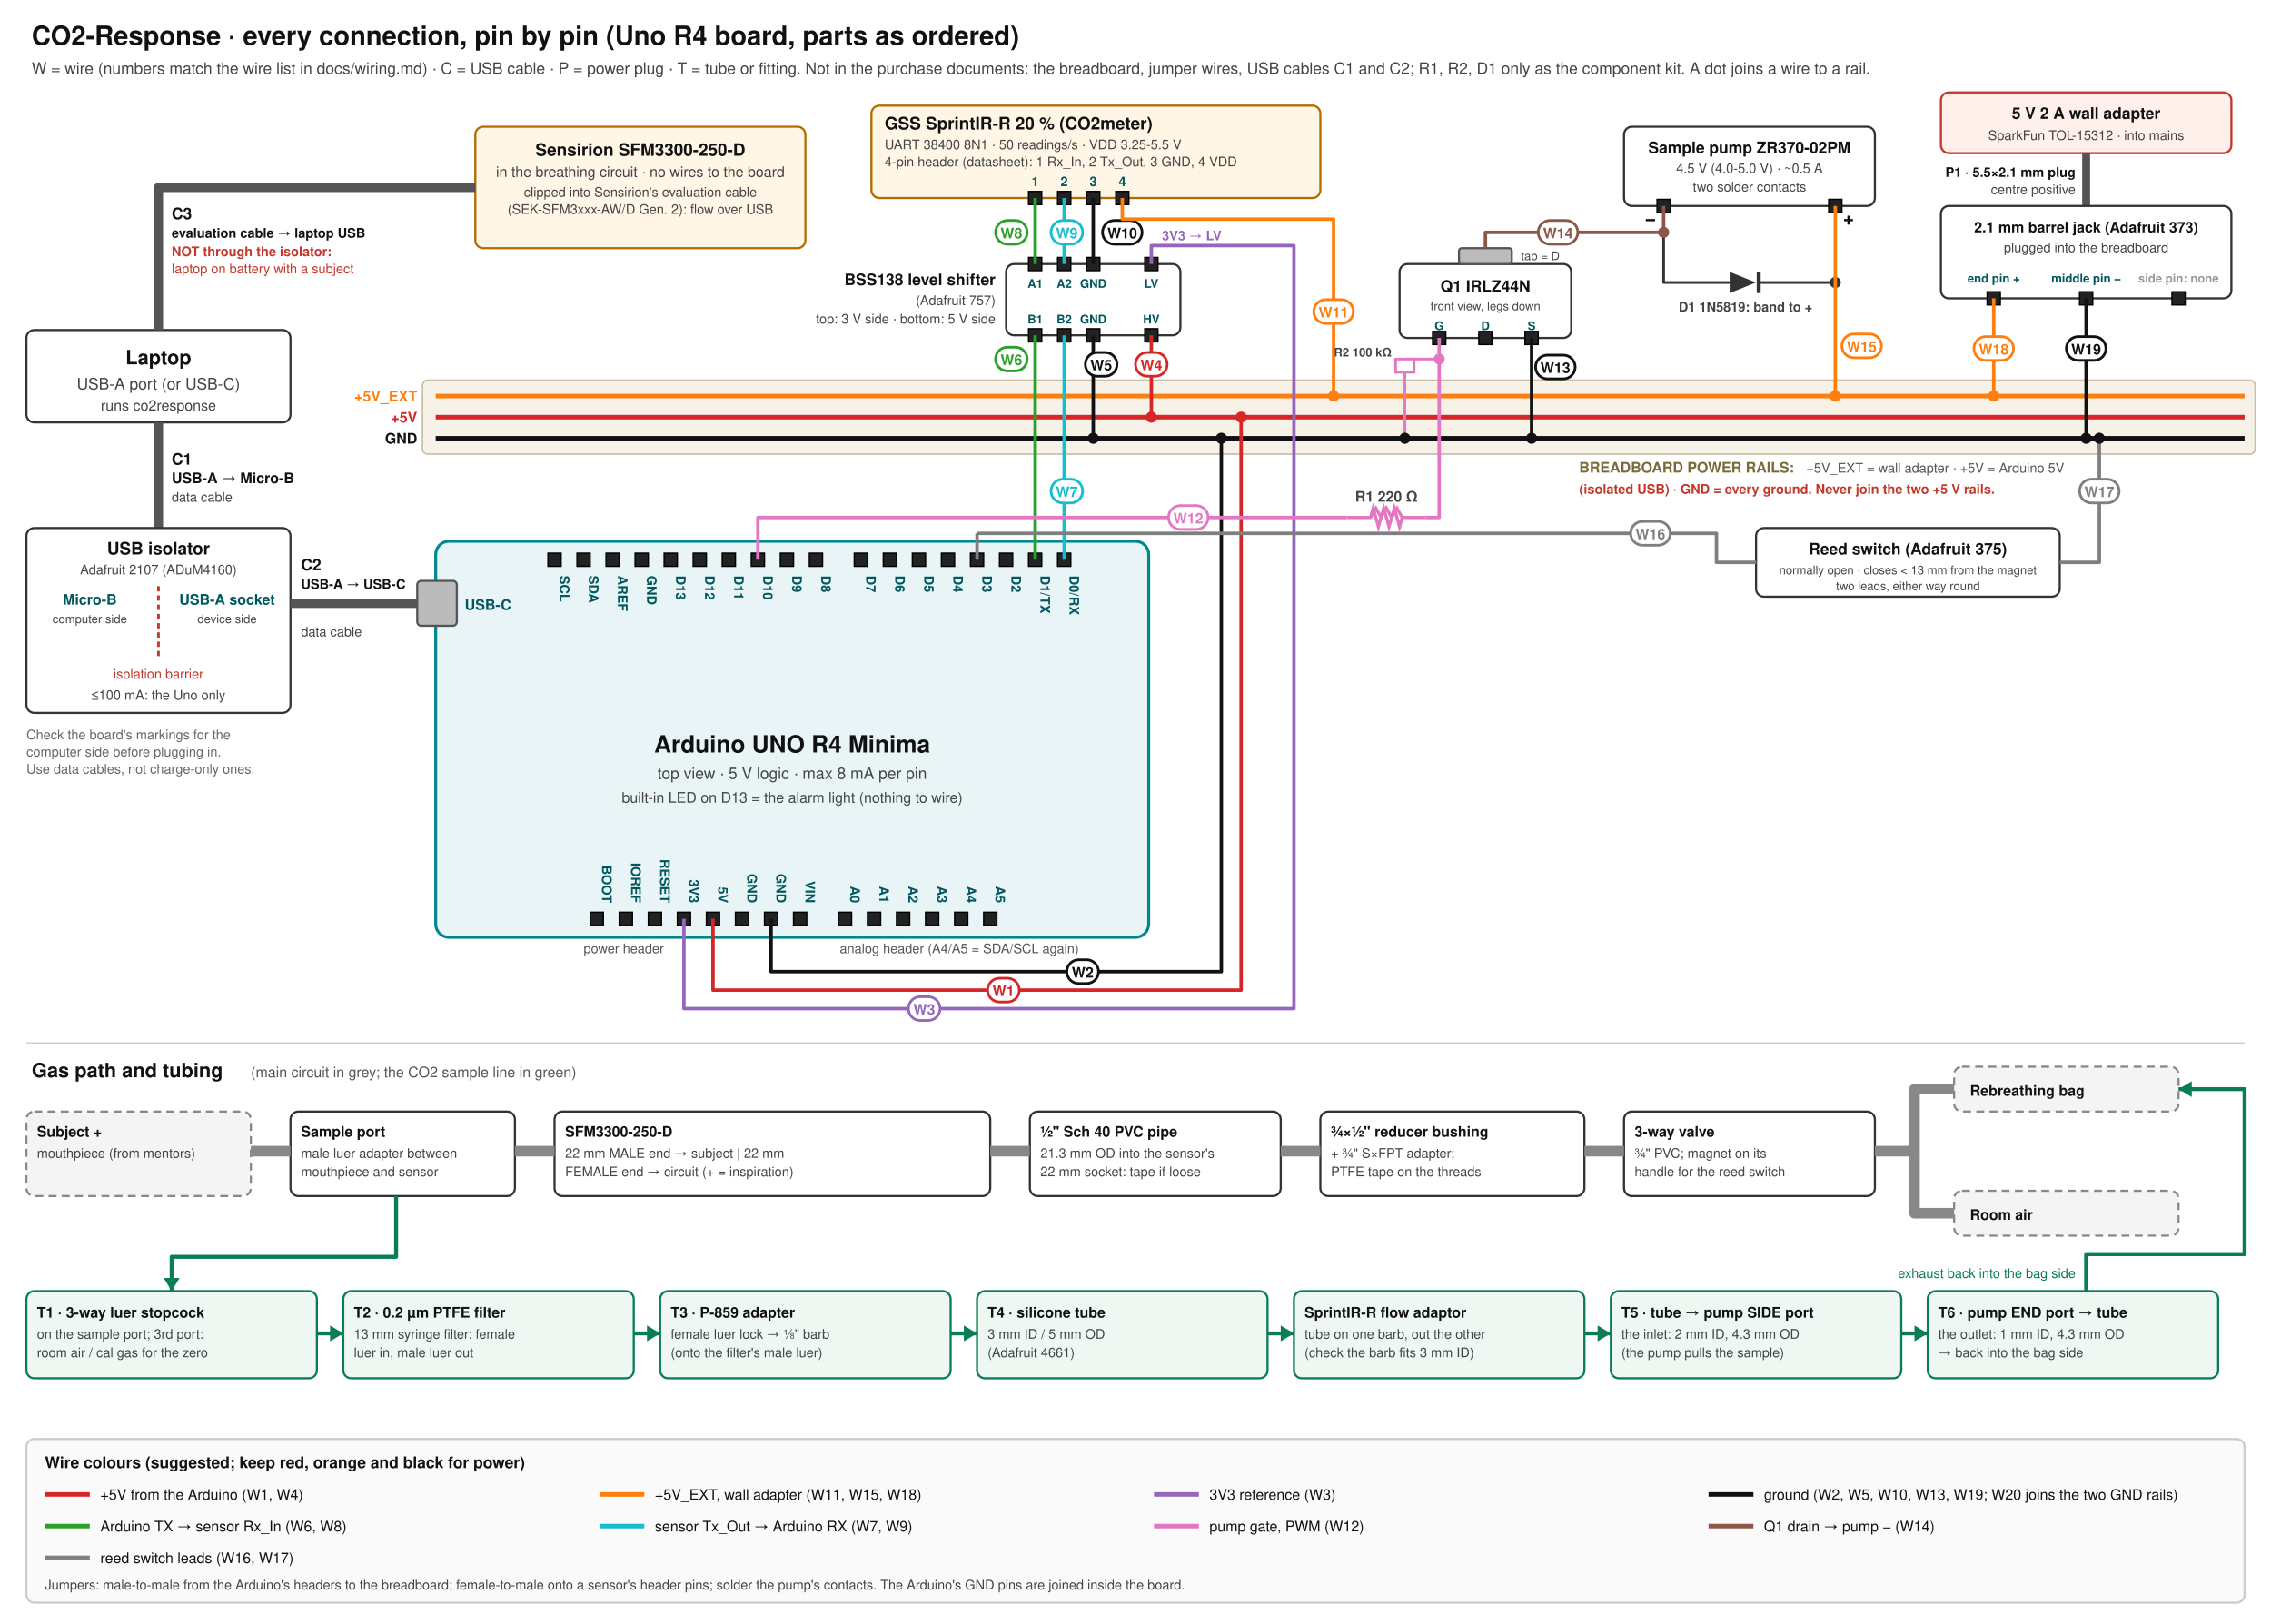
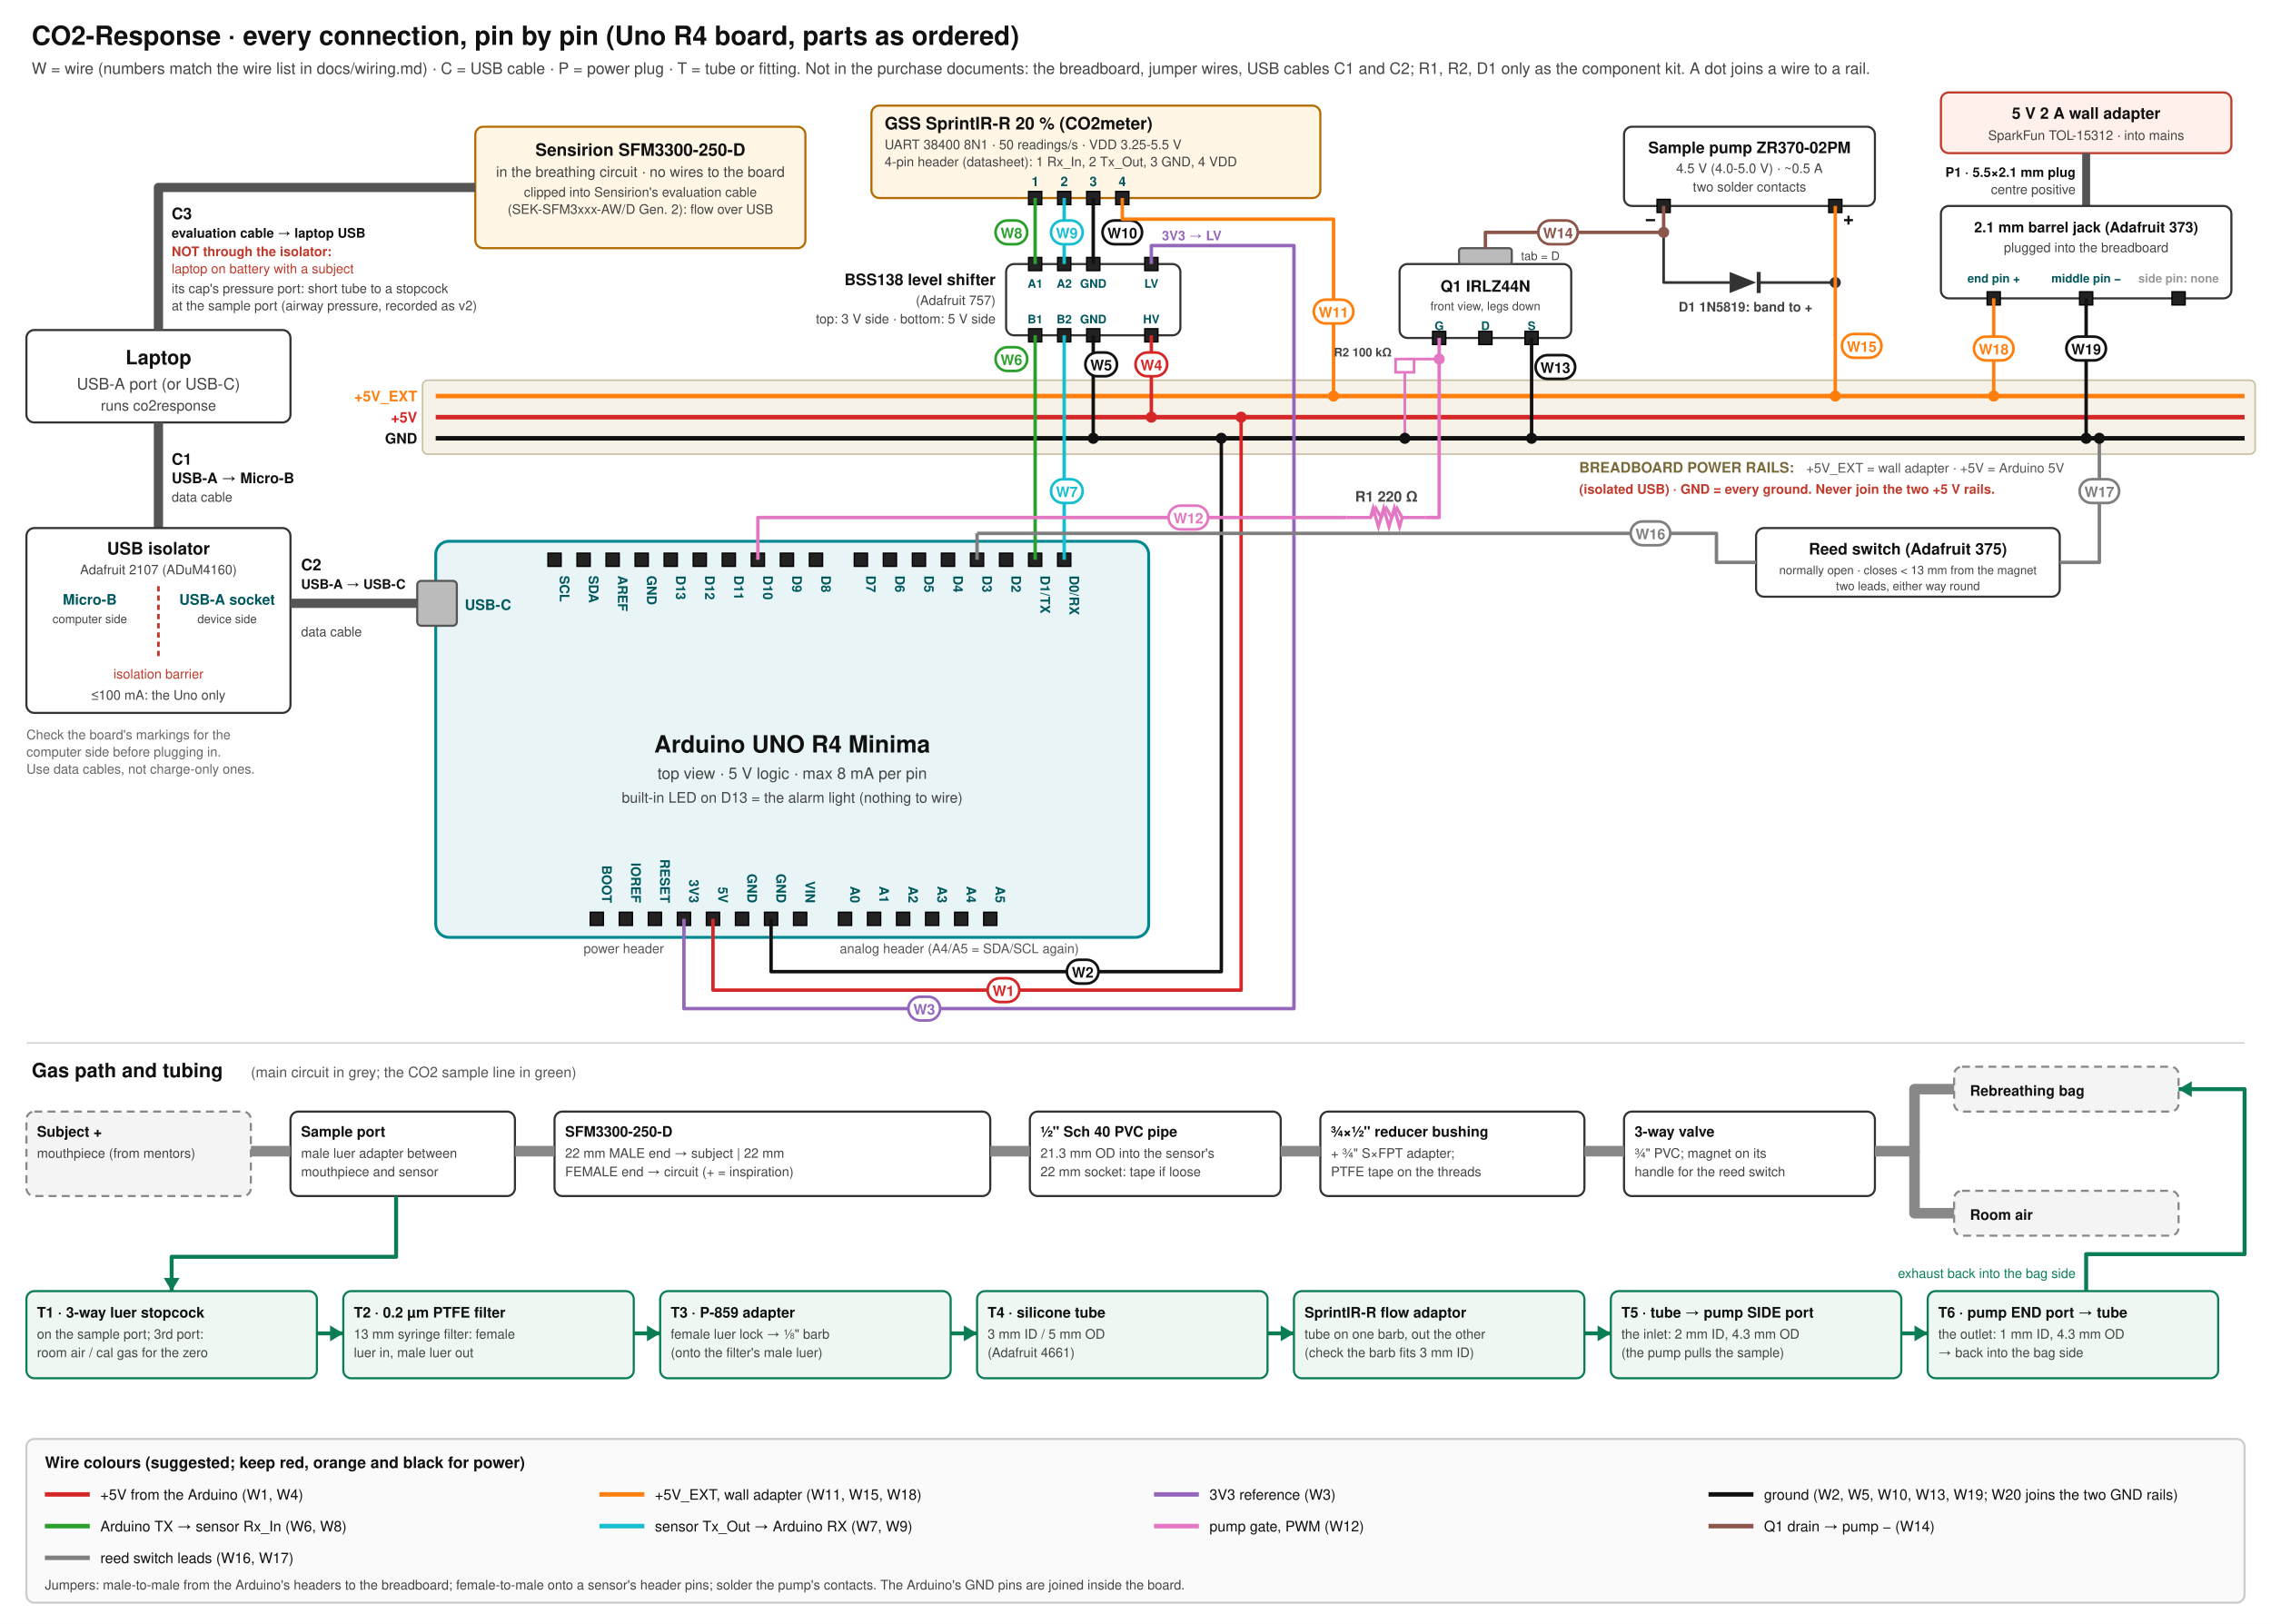
<svg xmlns="http://www.w3.org/2000/svg" viewBox="0 0 1720 1230" font-family="Helvetica, Arial, sans-serif">
  <rect x="0" y="0" width="1720" height="1230" fill="#ffffff" />
  <text x="24" y="34" font-size="20" text-anchor="start" font-weight="bold" fill="#111">CO2-Response · every connection, pin by pin (Uno R4 board, parts as ordered)</text>
  <text x="24" y="56" font-size="12" text-anchor="start" font-weight="normal" fill="#444">W = wire (numbers match the wire list in docs/wiring.md) · C = USB cable · P = power plug · T = tube or fitting. Not in the purchase documents: the breadboard, jumper wires, USB cables C1 and C2; R1, R2, D1 only as the component kit. A dot joins a wire to a rail.</text>
  <rect x="320" y="288" width="1388" height="56" rx="4" fill="#f6f2e8" stroke="#c8bfa6" stroke-width="1.2" />
  <path d="M330 300 L1700 300" fill="none" stroke="#ff7f0e" stroke-width="3.4" stroke-linejoin="round" />
  <path d="M330 316 L1700 316" fill="none" stroke="#d62728" stroke-width="3.4" stroke-linejoin="round" />
  <path d="M330 332 L1700 332" fill="none" stroke="#111111" stroke-width="3.4" stroke-linejoin="round" />
  <text x="316" y="304" font-size="11" text-anchor="end" font-weight="bold" fill="#ff7f0e">+5V_EXT</text>
  <text x="316" y="320" font-size="11" text-anchor="end" font-weight="bold" fill="#d62728">+5V</text>
  <text x="316" y="336" font-size="11" text-anchor="end" font-weight="bold" fill="#111111">GND</text>
  <text x="1196" y="358" font-size="11" text-anchor="start" font-weight="bold" fill="#7a6a3a">BREADBOARD POWER RAILS:</text>
  <text x="1368" y="358" font-size="10" text-anchor="start" font-weight="normal" fill="#555">+5V_EXT = wall adapter · +5V = Arduino 5V</text>
  <text x="1196" y="374" font-size="10" text-anchor="start" font-weight="bold" fill="#c0392b">(isolated USB) · GND = every ground. Never join the two +5 V rails.</text>
  <rect x="330" y="410" width="540" height="300" rx="10" fill="#e8f4f6" stroke="#00878f" stroke-width="2.2" />
  <rect x="415" y="419" width="10" height="10" fill="#222" stroke="#000" />
  <text x="424" y="436" font-size="10" text-anchor="start" font-weight="bold" fill="#00585e" transform="rotate(90 424 436)">SCL</text>
  <rect x="437" y="419" width="10" height="10" fill="#222" stroke="#000" />
  <text x="446" y="436" font-size="10" text-anchor="start" font-weight="bold" fill="#00585e" transform="rotate(90 446 436)">SDA</text>
  <rect x="459" y="419" width="10" height="10" fill="#222" stroke="#000" />
  <text x="468" y="436" font-size="10" text-anchor="start" font-weight="bold" fill="#00585e" transform="rotate(90 468 436)">AREF</text>
  <rect x="481" y="419" width="10" height="10" fill="#222" stroke="#000" />
  <text x="490" y="436" font-size="10" text-anchor="start" font-weight="bold" fill="#00585e" transform="rotate(90 490 436)">GND</text>
  <rect x="503" y="419" width="10" height="10" fill="#222" stroke="#000" />
  <text x="512" y="436" font-size="10" text-anchor="start" font-weight="bold" fill="#00585e" transform="rotate(90 512 436)">D13</text>
  <rect x="525" y="419" width="10" height="10" fill="#222" stroke="#000" />
  <text x="534" y="436" font-size="10" text-anchor="start" font-weight="bold" fill="#00585e" transform="rotate(90 534 436)">D12</text>
  <rect x="547" y="419" width="10" height="10" fill="#222" stroke="#000" />
  <text x="556" y="436" font-size="10" text-anchor="start" font-weight="bold" fill="#00585e" transform="rotate(90 556 436)">D11</text>
  <rect x="569" y="419" width="10" height="10" fill="#222" stroke="#000" />
  <text x="578" y="436" font-size="10" text-anchor="start" font-weight="bold" fill="#00585e" transform="rotate(90 578 436)">D10</text>
  <rect x="591" y="419" width="10" height="10" fill="#222" stroke="#000" />
  <text x="600" y="436" font-size="10" text-anchor="start" font-weight="bold" fill="#00585e" transform="rotate(90 600 436)">D9</text>
  <rect x="613" y="419" width="10" height="10" fill="#222" stroke="#000" />
  <text x="622" y="436" font-size="10" text-anchor="start" font-weight="bold" fill="#00585e" transform="rotate(90 622 436)">D8</text>
  <rect x="647" y="419" width="10" height="10" fill="#222" stroke="#000" />
  <text x="656" y="436" font-size="10" text-anchor="start" font-weight="bold" fill="#00585e" transform="rotate(90 656 436)">D7</text>
  <rect x="669" y="419" width="10" height="10" fill="#222" stroke="#000" />
  <text x="678" y="436" font-size="10" text-anchor="start" font-weight="bold" fill="#00585e" transform="rotate(90 678 436)">D6</text>
  <rect x="691" y="419" width="10" height="10" fill="#222" stroke="#000" />
  <text x="700" y="436" font-size="10" text-anchor="start" font-weight="bold" fill="#00585e" transform="rotate(90 700 436)">D5</text>
  <rect x="713" y="419" width="10" height="10" fill="#222" stroke="#000" />
  <text x="722" y="436" font-size="10" text-anchor="start" font-weight="bold" fill="#00585e" transform="rotate(90 722 436)">D4</text>
  <rect x="735" y="419" width="10" height="10" fill="#222" stroke="#000" />
  <text x="744" y="436" font-size="10" text-anchor="start" font-weight="bold" fill="#00585e" transform="rotate(90 744 436)">D3</text>
  <rect x="757" y="419" width="10" height="10" fill="#222" stroke="#000" />
  <text x="766" y="436" font-size="10" text-anchor="start" font-weight="bold" fill="#00585e" transform="rotate(90 766 436)">D2</text>
  <rect x="779" y="419" width="10" height="10" fill="#222" stroke="#000" />
  <text x="788" y="436" font-size="10" text-anchor="start" font-weight="bold" fill="#00585e" transform="rotate(90 788 436)">D1/TX</text>
  <rect x="801" y="419" width="10" height="10" fill="#222" stroke="#000" />
  <text x="810" y="436" font-size="10" text-anchor="start" font-weight="bold" fill="#00585e" transform="rotate(90 810 436)">D0/RX</text>
  <rect x="447" y="691" width="10" height="10" fill="#222" stroke="#000" />
  <text x="456" y="684" font-size="10" text-anchor="end" font-weight="bold" fill="#00585e" transform="rotate(90 456 684)">BOOT</text>
  <rect x="469" y="691" width="10" height="10" fill="#222" stroke="#000" />
  <text x="478" y="684" font-size="10" text-anchor="end" font-weight="bold" fill="#00585e" transform="rotate(90 478 684)">IOREF</text>
  <rect x="491" y="691" width="10" height="10" fill="#222" stroke="#000" />
  <text x="500" y="684" font-size="10" text-anchor="end" font-weight="bold" fill="#00585e" transform="rotate(90 500 684)">RESET</text>
  <rect x="513" y="691" width="10" height="10" fill="#222" stroke="#000" />
  <text x="522" y="684" font-size="10" text-anchor="end" font-weight="bold" fill="#00585e" transform="rotate(90 522 684)">3V3</text>
  <rect x="535" y="691" width="10" height="10" fill="#222" stroke="#000" />
  <text x="544" y="684" font-size="10" text-anchor="end" font-weight="bold" fill="#00585e" transform="rotate(90 544 684)">5V</text>
  <rect x="557" y="691" width="10" height="10" fill="#222" stroke="#000" />
  <text x="566" y="684" font-size="10" text-anchor="end" font-weight="bold" fill="#00585e" transform="rotate(90 566 684)">GND</text>
  <rect x="579" y="691" width="10" height="10" fill="#222" stroke="#000" />
  <text x="588" y="684" font-size="10" text-anchor="end" font-weight="bold" fill="#00585e" transform="rotate(90 588 684)">GND</text>
  <rect x="601" y="691" width="10" height="10" fill="#222" stroke="#000" />
  <text x="610" y="684" font-size="10" text-anchor="end" font-weight="bold" fill="#00585e" transform="rotate(90 610 684)">VIN</text>
  <rect x="635" y="691" width="10" height="10" fill="#222" stroke="#000" />
  <text x="644" y="684" font-size="10" text-anchor="end" font-weight="bold" fill="#00585e" transform="rotate(90 644 684)">A0</text>
  <rect x="657" y="691" width="10" height="10" fill="#222" stroke="#000" />
  <text x="666" y="684" font-size="10" text-anchor="end" font-weight="bold" fill="#00585e" transform="rotate(90 666 684)">A1</text>
  <rect x="679" y="691" width="10" height="10" fill="#222" stroke="#000" />
  <text x="688" y="684" font-size="10" text-anchor="end" font-weight="bold" fill="#00585e" transform="rotate(90 688 684)">A2</text>
  <rect x="701" y="691" width="10" height="10" fill="#222" stroke="#000" />
  <text x="710" y="684" font-size="10" text-anchor="end" font-weight="bold" fill="#00585e" transform="rotate(90 710 684)">A3</text>
  <rect x="723" y="691" width="10" height="10" fill="#222" stroke="#000" />
  <text x="732" y="684" font-size="10" text-anchor="end" font-weight="bold" fill="#00585e" transform="rotate(90 732 684)">A4</text>
  <rect x="745" y="691" width="10" height="10" fill="#222" stroke="#000" />
  <text x="754" y="684" font-size="10" text-anchor="end" font-weight="bold" fill="#00585e" transform="rotate(90 754 684)">A5</text>
  <text x="600" y="570" font-size="18" text-anchor="middle" font-weight="bold" fill="#111">Arduino UNO R4 Minima</text>
  <text x="600" y="590" font-size="12" text-anchor="middle" font-weight="normal" fill="#444">top view · 5 V logic · max 8 mA per pin</text>
  <text x="600" y="608" font-size="11" text-anchor="middle" font-weight="normal" fill="#444">built-in LED on D13 = the alarm light (nothing to wire)</text>
  <rect x="316" y="440" width="30" height="34" rx="3" fill="#bbb" stroke="#555" stroke-width="1.6" />
  <text x="352" y="462" font-size="11" text-anchor="start" font-weight="bold" fill="#00585e">USB-C</text>
  <text x="442" y="722" font-size="10" text-anchor="start" font-weight="normal" fill="#555">power header</text>
  <text x="636" y="722" font-size="10" text-anchor="start" font-weight="normal" fill="#555">analog header (A4/A5 = SDA/SCL again)</text>
  <rect x="20" y="250" width="200" height="70" rx="6" fill="#fff" stroke="#333" stroke-width="1.6" />
  <text x="120" y="276" font-size="15" text-anchor="middle" font-weight="bold" fill="#111">Laptop</text>
  <text x="120" y="295" font-size="12" text-anchor="middle" font-weight="normal" fill="#444">USB-A port (or USB-C)</text>
  <text x="120" y="311" font-size="11" text-anchor="middle" font-weight="normal" fill="#444">runs co2response</text>
  <path d="M120 320 L120 400" fill="none" stroke="#555" stroke-width="7" stroke-linejoin="round" />
  <text x="130" y="352" font-size="12" text-anchor="start" font-weight="bold" fill="#111">C1</text>
  <text x="130" y="366" font-size="11" text-anchor="start" font-weight="bold" fill="#111">USB-A → Micro-B</text>
  <text x="130" y="380" font-size="10" text-anchor="start" font-weight="normal" fill="#444">data cable</text>
  <rect x="20" y="400" width="200" height="140" rx="6" fill="#fff" stroke="#333" stroke-width="1.6" />
  <text x="120" y="420" font-size="13" text-anchor="middle" font-weight="bold" fill="#111">USB isolator</text>
  <text x="120" y="435" font-size="10" text-anchor="middle" font-weight="normal" fill="#444">Adafruit 2107 (ADuM4160)</text>
  <line x1="120" y1="444" x2="120" y2="500" stroke="#c0392b" stroke-width="2" stroke-dasharray="4 3" />
  <text x="68" y="458" font-size="11" text-anchor="middle" font-weight="bold" fill="#00585e">Micro-B</text>
  <text x="68" y="472" font-size="9" text-anchor="middle" font-weight="normal" fill="#444">computer side</text>
  <text x="172" y="458" font-size="11" text-anchor="middle" font-weight="bold" fill="#00585e">USB-A socket</text>
  <text x="172" y="472" font-size="9" text-anchor="middle" font-weight="normal" fill="#444">device side</text>
  <text x="120" y="514" font-size="10" text-anchor="middle" font-weight="normal" fill="#c0392b">isolation barrier</text>
  <text x="120" y="530" font-size="10" text-anchor="middle" font-weight="normal" fill="#444">≤100 mA: the Uno only</text>
  <path d="M220 457 L316 457" fill="none" stroke="#555" stroke-width="7" stroke-linejoin="round" />
  <text x="228" y="432" font-size="12" text-anchor="start" font-weight="bold" fill="#111">C2</text>
  <text x="228" y="446" font-size="10" text-anchor="start" font-weight="bold" fill="#111">USB-A → USB-C</text>
  <text x="228" y="482" font-size="10" text-anchor="start" font-weight="normal" fill="#444">data cable</text>
  <text x="20" y="560" font-size="10" text-anchor="start" font-weight="normal" fill="#666">Check the board's markings for the</text>
  <text x="20" y="573" font-size="10" text-anchor="start" font-weight="normal" fill="#666">computer side before plugging in.</text>
  <text x="20" y="586" font-size="10" text-anchor="start" font-weight="normal" fill="#666">Use data cables, not charge-only ones.</text>
  <rect x="360" y="96" width="250" height="92" rx="6" fill="#fff6e6" stroke="#b36b00" stroke-width="1.6" />
  <text x="485" y="118" font-size="13" text-anchor="middle" font-weight="bold" fill="#111">Sensirion SFM3300-250-D</text>
  <text x="485" y="134" font-size="11" text-anchor="middle" font-weight="normal" fill="#444">in the breathing circuit · no wires to the board</text>
  <text x="485" y="149" font-size="10" text-anchor="middle" font-weight="normal" fill="#444">clipped into Sensirion's evaluation cable</text>
  <text x="485" y="162" font-size="10" text-anchor="middle" font-weight="normal" fill="#444">(SEK-SFM3xxx-AW/D Gen. 2): flow over USB</text>
  <path d="M360 142 L120 142 L120 250" fill="none" stroke="#555" stroke-width="7" stroke-linejoin="round" />
  <text x="130" y="166" font-size="12" text-anchor="start" font-weight="bold" fill="#111">C3</text>
  <text x="130" y="180" font-size="10" text-anchor="start" font-weight="bold" fill="#111">evaluation cable → laptop USB</text>
  <text x="130" y="194" font-size="10" text-anchor="start" font-weight="bold" fill="#c0392b">NOT through the isolator:</text>
  <text x="130" y="207" font-size="10" text-anchor="start" font-weight="normal" fill="#c0392b">laptop on battery with a subject</text>
+   <text x="130" y="222" font-size="10" text-anchor="start" font-weight="normal" fill="#444">its cap's pressure port: short tube to a stopcock</text>
+   <text x="130" y="235" font-size="10" text-anchor="start" font-weight="normal" fill="#444">at the sample port (airway pressure, recorded as v2)</text>
  <rect x="660" y="80" width="340" height="70" rx="6" fill="#fff6e6" stroke="#b36b00" stroke-width="1.6" />
  <text x="670" y="98" font-size="13" text-anchor="start" font-weight="bold" fill="#111">GSS SprintIR-R 20 % (CO2meter)</text>
  <text x="670" y="113" font-size="10" text-anchor="start" font-weight="normal" fill="#444">UART 38400 8N1 · 50 readings/s · VDD 3.25-5.5 V</text>
  <text x="670" y="126" font-size="10" text-anchor="start" font-weight="normal" fill="#444">4-pin header (datasheet): 1 Rx_In, 2 Tx_Out, 3 GND, 4 VDD</text>
  <rect x="779" y="145" width="10" height="10" fill="#222" stroke="#000" />
  <text x="784" y="141" font-size="10" text-anchor="middle" font-weight="bold" fill="#00585e">1</text>
  <rect x="801" y="145" width="10" height="10" fill="#222" stroke="#000" />
  <text x="806" y="141" font-size="10" text-anchor="middle" font-weight="bold" fill="#00585e">2</text>
  <rect x="823" y="145" width="10" height="10" fill="#222" stroke="#000" />
  <text x="828" y="141" font-size="10" text-anchor="middle" font-weight="bold" fill="#00585e">3</text>
  <rect x="845" y="145" width="10" height="10" fill="#222" stroke="#000" />
  <text x="850" y="141" font-size="10" text-anchor="middle" font-weight="bold" fill="#00585e">4</text>
  <rect x="762" y="200" width="132" height="54" rx="6" fill="#fff" stroke="#333" stroke-width="1.6" />
  <rect x="779" y="195" width="10" height="10" fill="#222" stroke="#000" />
  <text x="784" y="218" font-size="9" text-anchor="middle" font-weight="bold" fill="#00585e">A1</text>
  <rect x="801" y="195" width="10" height="10" fill="#222" stroke="#000" />
  <text x="806" y="218" font-size="9" text-anchor="middle" font-weight="bold" fill="#00585e">A2</text>
  <rect x="823" y="195" width="10" height="10" fill="#222" stroke="#000" />
  <text x="828" y="218" font-size="9" text-anchor="middle" font-weight="bold" fill="#00585e">GND</text>
  <rect x="867" y="195" width="10" height="10" fill="#222" stroke="#000" />
  <text x="872" y="218" font-size="9" text-anchor="middle" font-weight="bold" fill="#00585e">LV</text>
  <rect x="779" y="249" width="10" height="10" fill="#222" stroke="#000" />
  <text x="784" y="245" font-size="9" text-anchor="middle" font-weight="bold" fill="#00585e">B1</text>
  <rect x="801" y="249" width="10" height="10" fill="#222" stroke="#000" />
  <text x="806" y="245" font-size="9" text-anchor="middle" font-weight="bold" fill="#00585e">B2</text>
  <rect x="823" y="249" width="10" height="10" fill="#222" stroke="#000" />
  <text x="828" y="245" font-size="9" text-anchor="middle" font-weight="bold" fill="#00585e">GND</text>
  <rect x="867" y="249" width="10" height="10" fill="#222" stroke="#000" />
  <text x="872" y="245" font-size="9" text-anchor="middle" font-weight="bold" fill="#00585e">HV</text>
  <text x="754" y="216" font-size="12" text-anchor="end" font-weight="bold" fill="#111">BSS138 level shifter</text>
  <text x="754" y="231" font-size="10" text-anchor="end" font-weight="normal" fill="#444">(Adafruit 757)</text>
  <text x="754" y="245" font-size="10" text-anchor="end" font-weight="normal" fill="#444">top: 3 V side · bottom: 5 V side</text>
  <path d="M784 200 L784 150" fill="none" stroke="#2ca02c" stroke-width="2.6" stroke-linejoin="round" />
  <path d="M806 200 L806 150" fill="none" stroke="#17becf" stroke-width="2.6" stroke-linejoin="round" />
  <path d="M828 200 L828 150" fill="none" stroke="#111111" stroke-width="2.6" stroke-linejoin="round" />
  <rect x="754.0" y="167" width="24" height="18" rx="9" fill="#fff" stroke="#2ca02c" stroke-width="2" />
  <text x="766" y="180.5" font-size="11" text-anchor="middle" font-weight="bold" fill="#2ca02c">W8</text>
  <rect x="796.0" y="167" width="24" height="18" rx="9" fill="#fff" stroke="#17becf" stroke-width="2" />
  <text x="808" y="180.5" font-size="11" text-anchor="middle" font-weight="bold" fill="#17becf">W9</text>
  <rect x="835.0" y="167" width="30" height="18" rx="9" fill="#fff" stroke="#111111" stroke-width="2" />
  <text x="850" y="180.5" font-size="11" text-anchor="middle" font-weight="bold" fill="#111111">W10</text>
  <path d="M850 150 L850 166 L1010 166 L1010 300" fill="none" stroke="#ff7f0e" stroke-width="2.6" stroke-linejoin="round" />
  <circle cx="1010" cy="300" r="4.2" fill="#ff7f0e" />
  <rect x="995.0" y="227" width="30" height="18" rx="9" fill="#fff" stroke="#ff7f0e" stroke-width="2" />
  <text x="1010" y="240.5" font-size="11" text-anchor="middle" font-weight="bold" fill="#ff7f0e">W11</text>
  <path d="M784 254 L784 424" fill="none" stroke="#2ca02c" stroke-width="2.6" stroke-linejoin="round" />
  <path d="M806 254 L806 424" fill="none" stroke="#17becf" stroke-width="2.6" stroke-linejoin="round" />
  <rect x="754.0" y="263" width="24" height="18" rx="9" fill="#fff" stroke="#2ca02c" stroke-width="2" />
  <text x="766" y="276.5" font-size="11" text-anchor="middle" font-weight="bold" fill="#2ca02c">W6</text>
  <rect x="796.0" y="363" width="24" height="18" rx="9" fill="#fff" stroke="#17becf" stroke-width="2" />
  <text x="808" y="376.5" font-size="11" text-anchor="middle" font-weight="bold" fill="#17becf">W7</text>
  <path d="M828 254 L828 332" fill="none" stroke="#111111" stroke-width="2.6" stroke-linejoin="round" />
  <circle cx="828" cy="332" r="4.2" fill="#111" />
  <rect x="822.0" y="267" width="24" height="18" rx="9" fill="#fff" stroke="#111111" stroke-width="2" />
  <text x="834" y="280.5" font-size="11" text-anchor="middle" font-weight="bold" fill="#111111">W5</text>
  <path d="M872 254 L872 316" fill="none" stroke="#d62728" stroke-width="2.6" stroke-linejoin="round" />
  <circle cx="872" cy="316" r="4.2" fill="#d62728" />
  <rect x="860.0" y="267" width="24" height="18" rx="9" fill="#fff" stroke="#d62728" stroke-width="2" />
  <text x="872" y="280.5" font-size="11" text-anchor="middle" font-weight="bold" fill="#d62728">W4</text>
  <path d="M540 696 L540 750 L940 750 L940 316" fill="none" stroke="#d62728" stroke-width="2.6" stroke-linejoin="round" />
  <circle cx="940" cy="316" r="4.2" fill="#d62728" />
  <rect x="748.0" y="741" width="24" height="18" rx="9" fill="#fff" stroke="#d62728" stroke-width="2" />
  <text x="760" y="754.5" font-size="11" text-anchor="middle" font-weight="bold" fill="#d62728">W1</text>
  <path d="M584 696 L584 736 L925 736 L925 332" fill="none" stroke="#111111" stroke-width="2.6" stroke-linejoin="round" />
  <circle cx="925" cy="332" r="4.2" fill="#111" />
  <rect x="808.0" y="727" width="24" height="18" rx="9" fill="#fff" stroke="#111111" stroke-width="2" />
  <text x="820" y="740.5" font-size="11" text-anchor="middle" font-weight="bold" fill="#111111">W2</text>
  <path d="M518 696 L518 764 L980 764 L980 186 L872 186 L872 200" fill="none" stroke="#9467bd" stroke-width="2.6" stroke-linejoin="round" />
  <rect x="688.0" y="755" width="24" height="18" rx="9" fill="#fff" stroke="#9467bd" stroke-width="2" />
  <text x="700" y="768.5" font-size="11" text-anchor="middle" font-weight="bold" fill="#9467bd">W3</text>
  <text x="880" y="182" font-size="10" text-anchor="start" font-weight="bold" fill="#9467bd">3V3 → LV</text>
  <rect x="1060" y="200" width="130" height="56" rx="6" fill="#fff" stroke="#333" stroke-width="1.6" />
  <text x="1125" y="221" font-size="12" text-anchor="middle" font-weight="bold" fill="#111">Q1 IRLZ44N</text>
  <text x="1125" y="235" font-size="9" text-anchor="middle" font-weight="normal" fill="#444">front view, legs down</text>
  <rect x="1085" y="251" width="10" height="10" fill="#222" stroke="#000" />
  <text x="1090" y="250" font-size="9" text-anchor="middle" font-weight="bold" fill="#00585e">G</text>
  <rect x="1120" y="251" width="10" height="10" fill="#222" stroke="#000" />
  <text x="1125" y="250" font-size="9" text-anchor="middle" font-weight="bold" fill="#00585e">D</text>
  <rect x="1155" y="251" width="10" height="10" fill="#222" stroke="#000" />
  <text x="1160" y="250" font-size="9" text-anchor="middle" font-weight="bold" fill="#00585e">S</text>
  <rect x="1105" y="188" width="40" height="12" rx="2" fill="#bbb" stroke="#555" stroke-width="1.6" />
  <text x="1152" y="197" font-size="9" text-anchor="start" font-weight="normal" fill="#444">tab = D</text>
  <path d="M574 424 L574 392 L1020 392" fill="none" stroke="#e377c2" stroke-width="2.6" stroke-linejoin="round" />
  <path d="M1020 392 H1038.0 l4 -7 l4 7 l4 -7 l4 7 l4 -7 l4 7 l0 0 H1080" fill="none" stroke="#e377c2" stroke-width="2.4" />
  <path d="M1038.0 392 l2 -7 l4 14 l4 -14 l4 14 l4 -14 l4 14 l2 -7" fill="none" stroke="#e377c2" stroke-width="2.4" />
  <text x="1050.0" y="380" font-size="11" text-anchor="middle" font-weight="bold" fill="#444">R1 220 Ω</text>
  <path d="M1080 392 L1090 392 L1090 256" fill="none" stroke="#e377c2" stroke-width="2.6" stroke-linejoin="round" />
  <rect x="885.0" y="383" width="30" height="18" rx="9" fill="#fff" stroke="#e377c2" stroke-width="2" />
  <text x="900" y="396.5" font-size="11" text-anchor="middle" font-weight="bold" fill="#e377c2">W12</text>
  <path d="M1090 272 L1064 272" fill="none" stroke="#e377c2" stroke-width="2" stroke-linejoin="round" />
  <rect x="1057" y="272" width="14" height="10" fill="#fff" stroke="#e377c2" stroke-width="2" />
  <path d="M1064 282 L1064 332" fill="none" stroke="#e377c2" stroke-width="2" stroke-linejoin="round" />
  <circle cx="1064" cy="332" r="4.2" fill="#111" />
  <text x="1054" y="270" font-size="9" text-anchor="end" font-weight="bold" fill="#444">R2 100 kΩ</text>
  <circle cx="1090" cy="272" r="4.2" fill="#e377c2" />
  <path d="M1160 256 L1160 332" fill="none" stroke="#111111" stroke-width="2.6" stroke-linejoin="round" />
  <circle cx="1160" cy="332" r="4.2" fill="#111" />
  <rect x="1163.0" y="269" width="30" height="18" rx="9" fill="#fff" stroke="#111111" stroke-width="2" />
  <text x="1178" y="282.5" font-size="11" text-anchor="middle" font-weight="bold" fill="#111111">W13</text>
  <rect x="1230" y="96" width="190" height="60" rx="6" fill="#fff" stroke="#333" stroke-width="1.6" />
  <text x="1325" y="116" font-size="12" text-anchor="middle" font-weight="bold" fill="#111">Sample pump ZR370-02PM</text>
  <text x="1325" y="131" font-size="10" text-anchor="middle" font-weight="normal" fill="#444">4.5 V (4.0-5.0 V) · ~0.5 A</text>
  <text x="1325" y="145" font-size="10" text-anchor="middle" font-weight="normal" fill="#444">two solder contacts</text>
  <rect x="1255" y="151" width="10" height="10" fill="#222" stroke="#000" />
  <rect x="1385" y="151" width="10" height="10" fill="#222" stroke="#000" />
  <text x="1250" y="170" font-size="14" text-anchor="middle" font-weight="bold" fill="#111">−</text>
  <text x="1400" y="170" font-size="14" text-anchor="middle" font-weight="bold" fill="#111">+</text>
  <path d="M1125 188 L1125 176 L1260 176 L1260 156" fill="none" stroke="#8c564b" stroke-width="2.6" stroke-linejoin="round" />
  <rect x="1165.0" y="167" width="30" height="18" rx="9" fill="#fff" stroke="#8c564b" stroke-width="2" />
  <text x="1180" y="180.5" font-size="11" text-anchor="middle" font-weight="bold" fill="#8c564b">W14</text>
  <path d="M1260 176 L1260 214 L1310 214" fill="none" stroke="#333" stroke-width="2" stroke-linejoin="round" />
  <path d="M1310 206 L1310 222 L1330 214 Z" fill="#333" />
  <line x1="1332" y1="206" x2="1332" y2="222" stroke="#333" stroke-width="3" />
  <path d="M1332 214 L1390 214" fill="none" stroke="#333" stroke-width="2" stroke-linejoin="round" />
  <circle cx="1260" cy="176" r="4.2" fill="#8c564b" />
  <circle cx="1390" cy="214" r="4.2" fill="#333" />
  <text x="1322" y="236" font-size="10" text-anchor="middle" font-weight="bold" fill="#444">D1 1N5819: band to +</text>
  <path d="M1390 156 L1390 300" fill="none" stroke="#ff7f0e" stroke-width="2.6" stroke-linejoin="round" />
  <circle cx="1390" cy="300" r="4.2" fill="#ff7f0e" />
  <rect x="1395.0" y="253" width="30" height="18" rx="9" fill="#fff" stroke="#ff7f0e" stroke-width="2" />
  <text x="1410" y="266.5" font-size="11" text-anchor="middle" font-weight="bold" fill="#ff7f0e">W15</text>
  <rect x="1470" y="70" width="220" height="46" rx="6" fill="#fff0ec" stroke="#c0392b" stroke-width="1.6" />
  <text x="1580" y="90" font-size="12" text-anchor="middle" font-weight="bold" fill="#111">5 V 2 A wall adapter</text>
  <text x="1580" y="106" font-size="10" text-anchor="middle" font-weight="normal" fill="#444">SparkFun TOL-15312 · into mains</text>
  <path d="M1580 116 L1580 156" fill="none" stroke="#555" stroke-width="6" stroke-linejoin="round" />
  <text x="1572" y="134" font-size="10" text-anchor="end" font-weight="bold" fill="#111">P1 · 5.5×2.1 mm plug</text>
  <text x="1572" y="147" font-size="10" text-anchor="end" font-weight="normal" fill="#444">centre positive</text>
  <rect x="1470" y="156" width="220" height="70" rx="6" fill="#fff" stroke="#333" stroke-width="1.6" />
  <text x="1580" y="176" font-size="11" text-anchor="middle" font-weight="bold" fill="#111">2.1 mm barrel jack (Adafruit 373)</text>
  <text x="1580" y="191" font-size="10" text-anchor="middle" font-weight="normal" fill="#444">plugged into the breadboard</text>
  <rect x="1505" y="221" width="10" height="10" fill="#222" stroke="#000" />
  <rect x="1575" y="221" width="10" height="10" fill="#222" stroke="#000" />
  <rect x="1645" y="221" width="10" height="10" fill="#222" stroke="#000" />
  <text x="1510" y="214" font-size="9" text-anchor="middle" font-weight="bold" fill="#00585e">end pin +</text>
  <text x="1580" y="214" font-size="9" text-anchor="middle" font-weight="bold" fill="#00585e">middle pin −</text>
  <text x="1650" y="214" font-size="9" text-anchor="middle" font-weight="bold" fill="#999">side pin: none</text>
  <path d="M1510 226 L1510 300" fill="none" stroke="#ff7f0e" stroke-width="2.6" stroke-linejoin="round" />
  <circle cx="1510" cy="300" r="4.2" fill="#ff7f0e" />
  <rect x="1495.0" y="255" width="30" height="18" rx="9" fill="#fff" stroke="#ff7f0e" stroke-width="2" />
  <text x="1510" y="268.5" font-size="11" text-anchor="middle" font-weight="bold" fill="#ff7f0e">W18</text>
  <path d="M1580 226 L1580 332" fill="none" stroke="#111111" stroke-width="2.6" stroke-linejoin="round" />
  <circle cx="1580" cy="332" r="4.2" fill="#111" />
  <rect x="1565.0" y="255" width="30" height="18" rx="9" fill="#fff" stroke="#111111" stroke-width="2" />
  <text x="1580" y="268.5" font-size="11" text-anchor="middle" font-weight="bold" fill="#111111">W19</text>
  <rect x="1330" y="400" width="230" height="52" rx="6" fill="#fff" stroke="#333" stroke-width="1.6" />
  <text x="1445" y="420" font-size="12" text-anchor="middle" font-weight="bold" fill="#111">Reed switch (Adafruit 375)</text>
  <text x="1445" y="435" font-size="9" text-anchor="middle" font-weight="normal" fill="#444">normally open · closes &lt; 13 mm from the magnet</text>
  <text x="1445" y="447" font-size="9" text-anchor="middle" font-weight="normal" fill="#444">two leads, either way round</text>
  <path d="M740 424 L740 404 L740 404" fill="none" stroke="#7f7f7f" stroke-width="2.6" stroke-linejoin="round" />
  <path d="M740 404 L1300 404 L1300 426 L1330 426" fill="none" stroke="#7f7f7f" stroke-width="2.6" stroke-linejoin="round" />
  <rect x="1235.0" y="395" width="30" height="18" rx="9" fill="#fff" stroke="#7f7f7f" stroke-width="2" />
  <text x="1250" y="408.5" font-size="11" text-anchor="middle" font-weight="bold" fill="#7f7f7f">W16</text>
  <path d="M1560 426 L1590 426 L1590 332" fill="none" stroke="#7f7f7f" stroke-width="2.6" stroke-linejoin="round" />
  <circle cx="1590" cy="332" r="4.2" fill="#111" />
  <rect x="1575.0" y="363" width="30" height="18" rx="9" fill="#fff" stroke="#7f7f7f" stroke-width="2" />
  <text x="1590" y="376.5" font-size="11" text-anchor="middle" font-weight="bold" fill="#7f7f7f">W17</text>
  <line x1="20" y1="790" x2="1700" y2="790" stroke="#ccc" />
  <text x="24" y="816" font-size="15" text-anchor="start" font-weight="bold" fill="#111">Gas path and tubing</text>
  <text x="190" y="816" font-size="11" text-anchor="start" font-weight="normal" fill="#555">(main circuit in grey; the CO2 sample line in green)</text>
  <rect x="20" y="842" width="170" height="64" rx="6" fill="#f4f4f4" stroke="#888" stroke-width="1.6" stroke-dasharray="6 4" />
  <text x="28" y="861" font-size="11" text-anchor="start" font-weight="bold" fill="#111">Subject +</text>
  <text x="28" y="877" font-size="10" text-anchor="start" font-weight="normal" fill="#444">mouthpiece (from mentors)</text>
  <rect x="220" y="842" width="170" height="64" rx="6" fill="#fff" stroke="#333" stroke-width="1.6" />
  <text x="228" y="861" font-size="11" text-anchor="start" font-weight="bold" fill="#111">Sample port</text>
  <text x="228" y="877" font-size="10" text-anchor="start" font-weight="normal" fill="#444">male luer adapter between</text>
  <text x="228" y="891" font-size="10" text-anchor="start" font-weight="normal" fill="#444">mouthpiece and sensor</text>
  <rect x="420" y="842" width="330" height="64" rx="6" fill="#fff" stroke="#333" stroke-width="1.6" />
  <text x="428" y="861" font-size="11" text-anchor="start" font-weight="bold" fill="#111">SFM3300-250-D</text>
  <text x="428" y="877" font-size="10" text-anchor="start" font-weight="normal" fill="#444">22 mm MALE end → subject  |  22 mm</text>
  <text x="428" y="891" font-size="10" text-anchor="start" font-weight="normal" fill="#444">FEMALE end → circuit (+ = inspiration)</text>
  <rect x="780" y="842" width="190" height="64" rx="6" fill="#fff" stroke="#333" stroke-width="1.6" />
  <text x="788" y="861" font-size="11" text-anchor="start" font-weight="bold" fill="#111">½" Sch 40 PVC pipe</text>
  <text x="788" y="877" font-size="10" text-anchor="start" font-weight="normal" fill="#444">21.3 mm OD into the sensor's</text>
  <text x="788" y="891" font-size="10" text-anchor="start" font-weight="normal" fill="#444">22 mm socket: tape if loose</text>
  <rect x="1000" y="842" width="200" height="64" rx="6" fill="#fff" stroke="#333" stroke-width="1.6" />
  <text x="1008" y="861" font-size="11" text-anchor="start" font-weight="bold" fill="#111">¾×½" reducer bushing</text>
  <text x="1008" y="877" font-size="10" text-anchor="start" font-weight="normal" fill="#444">+ ¾" S×FPT adapter;</text>
  <text x="1008" y="891" font-size="10" text-anchor="start" font-weight="normal" fill="#444">PTFE tape on the threads</text>
  <rect x="1230" y="842" width="190" height="64" rx="6" fill="#fff" stroke="#333" stroke-width="1.6" />
  <text x="1238" y="861" font-size="11" text-anchor="start" font-weight="bold" fill="#111">3-way valve</text>
  <text x="1238" y="877" font-size="10" text-anchor="start" font-weight="normal" fill="#444">¾" PVC; magnet on its</text>
  <text x="1238" y="891" font-size="10" text-anchor="start" font-weight="normal" fill="#444">handle for the reed switch</text>
  <path d="M190 872 L220 872" fill="none" stroke="#888" stroke-width="8" stroke-linejoin="round" />
  <path d="M390 872 L420 872" fill="none" stroke="#888" stroke-width="8" stroke-linejoin="round" />
  <path d="M750 872 L780 872" fill="none" stroke="#888" stroke-width="8" stroke-linejoin="round" />
  <path d="M970 872 L1000 872" fill="none" stroke="#888" stroke-width="8" stroke-linejoin="round" />
  <path d="M1200 872 L1230 872" fill="none" stroke="#888" stroke-width="8" stroke-linejoin="round" />
  <rect x="1480" y="808" width="170" height="34" rx="6" fill="#f4f4f4" stroke="#888" stroke-width="1.6" stroke-dasharray="6 4" />
  <text x="1492" y="830" font-size="11" text-anchor="start" font-weight="bold" fill="#111">Rebreathing bag</text>
  <rect x="1480" y="902" width="170" height="34" rx="6" fill="#f4f4f4" stroke="#888" stroke-width="1.6" stroke-dasharray="6 4" />
  <text x="1492" y="924" font-size="11" text-anchor="start" font-weight="bold" fill="#111">Room air</text>
  <path d="M1420 872 L1450 872 L1450 825 L1480 825" fill="none" stroke="#888" stroke-width="8" stroke-linejoin="round" />
  <path d="M1450 872 L1450 919 L1480 919" fill="none" stroke="#888" stroke-width="8" stroke-linejoin="round" />
  <rect x="20" y="978" width="220" height="66" rx="6" fill="#eef7f2" stroke="#0a7d55" stroke-width="1.6" />
  <text x="28" y="998" font-size="11" text-anchor="start" font-weight="bold" fill="#111">T1 · 3-way luer stopcock</text>
  <text x="28" y="1014" font-size="10" text-anchor="start" font-weight="normal" fill="#444">on the sample port; 3rd port:</text>
  <text x="28" y="1028" font-size="10" text-anchor="start" font-weight="normal" fill="#444">room air / cal gas for the zero</text>
  <rect x="260" y="978" width="220" height="66" rx="6" fill="#eef7f2" stroke="#0a7d55" stroke-width="1.6" />
  <text x="268" y="998" font-size="11" text-anchor="start" font-weight="bold" fill="#111">T2 · 0.2 µm PTFE filter</text>
  <text x="268" y="1014" font-size="10" text-anchor="start" font-weight="normal" fill="#444">13 mm syringe filter: female</text>
  <text x="268" y="1028" font-size="10" text-anchor="start" font-weight="normal" fill="#444">luer in, male luer out</text>
  <rect x="500" y="978" width="220" height="66" rx="6" fill="#eef7f2" stroke="#0a7d55" stroke-width="1.6" />
  <text x="508" y="998" font-size="11" text-anchor="start" font-weight="bold" fill="#111">T3 · P-859 adapter</text>
  <text x="508" y="1014" font-size="10" text-anchor="start" font-weight="normal" fill="#444">female luer lock → ⅛" barb</text>
  <text x="508" y="1028" font-size="10" text-anchor="start" font-weight="normal" fill="#444">(onto the filter's male luer)</text>
  <rect x="740" y="978" width="220" height="66" rx="6" fill="#eef7f2" stroke="#0a7d55" stroke-width="1.6" />
  <text x="748" y="998" font-size="11" text-anchor="start" font-weight="bold" fill="#111">T4 · silicone tube</text>
  <text x="748" y="1014" font-size="10" text-anchor="start" font-weight="normal" fill="#444">3 mm ID / 5 mm OD</text>
  <text x="748" y="1028" font-size="10" text-anchor="start" font-weight="normal" fill="#444">(Adafruit 4661)</text>
  <rect x="980" y="978" width="220" height="66" rx="6" fill="#eef7f2" stroke="#0a7d55" stroke-width="1.6" />
  <text x="988" y="998" font-size="11" text-anchor="start" font-weight="bold" fill="#111">SprintIR-R flow adaptor</text>
  <text x="988" y="1014" font-size="10" text-anchor="start" font-weight="normal" fill="#444">tube on one barb, out the other</text>
  <text x="988" y="1028" font-size="10" text-anchor="start" font-weight="normal" fill="#444">(check the barb fits 3 mm ID)</text>
  <rect x="1220" y="978" width="220" height="66" rx="6" fill="#eef7f2" stroke="#0a7d55" stroke-width="1.6" />
  <text x="1228" y="998" font-size="11" text-anchor="start" font-weight="bold" fill="#111">T5 · tube → pump SIDE port</text>
  <text x="1228" y="1014" font-size="10" text-anchor="start" font-weight="normal" fill="#444">the inlet: 2 mm ID, 4.3 mm OD</text>
  <text x="1228" y="1028" font-size="10" text-anchor="start" font-weight="normal" fill="#444">(the pump pulls the sample)</text>
  <rect x="1460" y="978" width="220" height="66" rx="6" fill="#eef7f2" stroke="#0a7d55" stroke-width="1.6" />
  <text x="1468" y="998" font-size="11" text-anchor="start" font-weight="bold" fill="#111">T6 · pump END port → tube</text>
  <text x="1468" y="1014" font-size="10" text-anchor="start" font-weight="normal" fill="#444">the outlet: 1 mm ID, 4.3 mm OD</text>
  <text x="1468" y="1028" font-size="10" text-anchor="start" font-weight="normal" fill="#444">→ back into the bag side</text>
  <path d="M240 1010 L260 1010" fill="none" stroke="#0a7d55" stroke-width="3" stroke-linejoin="round" />
  <path d="M250 1004 L260 1010 L250 1016 Z" fill="#0a7d55" />
  <path d="M480 1010 L500 1010" fill="none" stroke="#0a7d55" stroke-width="3" stroke-linejoin="round" />
  <path d="M490 1004 L500 1010 L490 1016 Z" fill="#0a7d55" />
  <path d="M720 1010 L740 1010" fill="none" stroke="#0a7d55" stroke-width="3" stroke-linejoin="round" />
  <path d="M730 1004 L740 1010 L730 1016 Z" fill="#0a7d55" />
  <path d="M960 1010 L980 1010" fill="none" stroke="#0a7d55" stroke-width="3" stroke-linejoin="round" />
  <path d="M970 1004 L980 1010 L970 1016 Z" fill="#0a7d55" />
  <path d="M1200 1010 L1220 1010" fill="none" stroke="#0a7d55" stroke-width="3" stroke-linejoin="round" />
  <path d="M1210 1004 L1220 1010 L1210 1016 Z" fill="#0a7d55" />
  <path d="M1440 1010 L1460 1010" fill="none" stroke="#0a7d55" stroke-width="3" stroke-linejoin="round" />
  <path d="M1450 1004 L1460 1010 L1450 1016 Z" fill="#0a7d55" />
  <path d="M300 906 L300 952 L130 952 L130 978" fill="none" stroke="#0a7d55" stroke-width="3" stroke-linejoin="round" />
  <path d="M124 968 L130 978 L136 968 Z" fill="#0a7d55" />
  <path d="M1580 978 L1580 950 L1700 950 L1700 825 L1650 825" fill="none" stroke="#0a7d55" stroke-width="3" stroke-linejoin="round" />
  <path d="M1660 819 L1650 825 L1660 831 Z" fill="#0a7d55" />
  <text x="1572" y="968" font-size="10" text-anchor="end" font-weight="normal" fill="#0a7d55">exhaust back into the bag side</text>
  <rect x="20" y="1090" width="1680" height="124" rx="6" fill="#fafafa" stroke="#ccc" stroke-width="1.6" />
  <text x="34" y="1112" font-size="12" text-anchor="start" font-weight="bold" fill="#111">Wire colours (suggested; keep red, orange and black for power)</text>
  <path d="M34 1132 L68 1132" fill="none" stroke="#d62728" stroke-width="3.4" stroke-linejoin="round" />
  <text x="76" y="1136" font-size="11" text-anchor="start" font-weight="normal" fill="#111">+5V from the Arduino (W1, W4)</text>
  <path d="M454 1132 L488 1132" fill="none" stroke="#ff7f0e" stroke-width="3.4" stroke-linejoin="round" />
  <text x="496" y="1136" font-size="11" text-anchor="start" font-weight="normal" fill="#111">+5V_EXT, wall adapter (W11, W15, W18)</text>
  <path d="M874 1132 L908 1132" fill="none" stroke="#9467bd" stroke-width="3.4" stroke-linejoin="round" />
  <text x="916" y="1136" font-size="11" text-anchor="start" font-weight="normal" fill="#111">3V3 reference (W3)</text>
  <path d="M1294 1132 L1328 1132" fill="none" stroke="#111111" stroke-width="3.4" stroke-linejoin="round" />
  <text x="1336" y="1136" font-size="11" text-anchor="start" font-weight="normal" fill="#111">ground (W2, W5, W10, W13, W19; W20 joins the two GND rails)</text>
  <path d="M34 1156 L68 1156" fill="none" stroke="#2ca02c" stroke-width="3.4" stroke-linejoin="round" />
  <text x="76" y="1160" font-size="11" text-anchor="start" font-weight="normal" fill="#111">Arduino TX → sensor Rx_In (W6, W8)</text>
  <path d="M454 1156 L488 1156" fill="none" stroke="#17becf" stroke-width="3.4" stroke-linejoin="round" />
  <text x="496" y="1160" font-size="11" text-anchor="start" font-weight="normal" fill="#111">sensor Tx_Out → Arduino RX (W7, W9)</text>
  <path d="M874 1156 L908 1156" fill="none" stroke="#e377c2" stroke-width="3.4" stroke-linejoin="round" />
  <text x="916" y="1160" font-size="11" text-anchor="start" font-weight="normal" fill="#111">pump gate, PWM (W12)</text>
  <path d="M1294 1156 L1328 1156" fill="none" stroke="#8c564b" stroke-width="3.4" stroke-linejoin="round" />
  <text x="1336" y="1160" font-size="11" text-anchor="start" font-weight="normal" fill="#111">Q1 drain → pump − (W14)</text>
  <path d="M34 1180 L68 1180" fill="none" stroke="#7f7f7f" stroke-width="3.4" stroke-linejoin="round" />
  <text x="76" y="1184" font-size="11" text-anchor="start" font-weight="normal" fill="#111">reed switch leads (W16, W17)</text>
  <text x="34" y="1204" font-size="10" text-anchor="start" font-weight="normal" fill="#444">Jumpers: male-to-male from the Arduino's headers to the breadboard; female-to-male onto a sensor's header pins; solder the pump's contacts. The Arduino's GND pins are joined inside the board.</text>
</svg>
